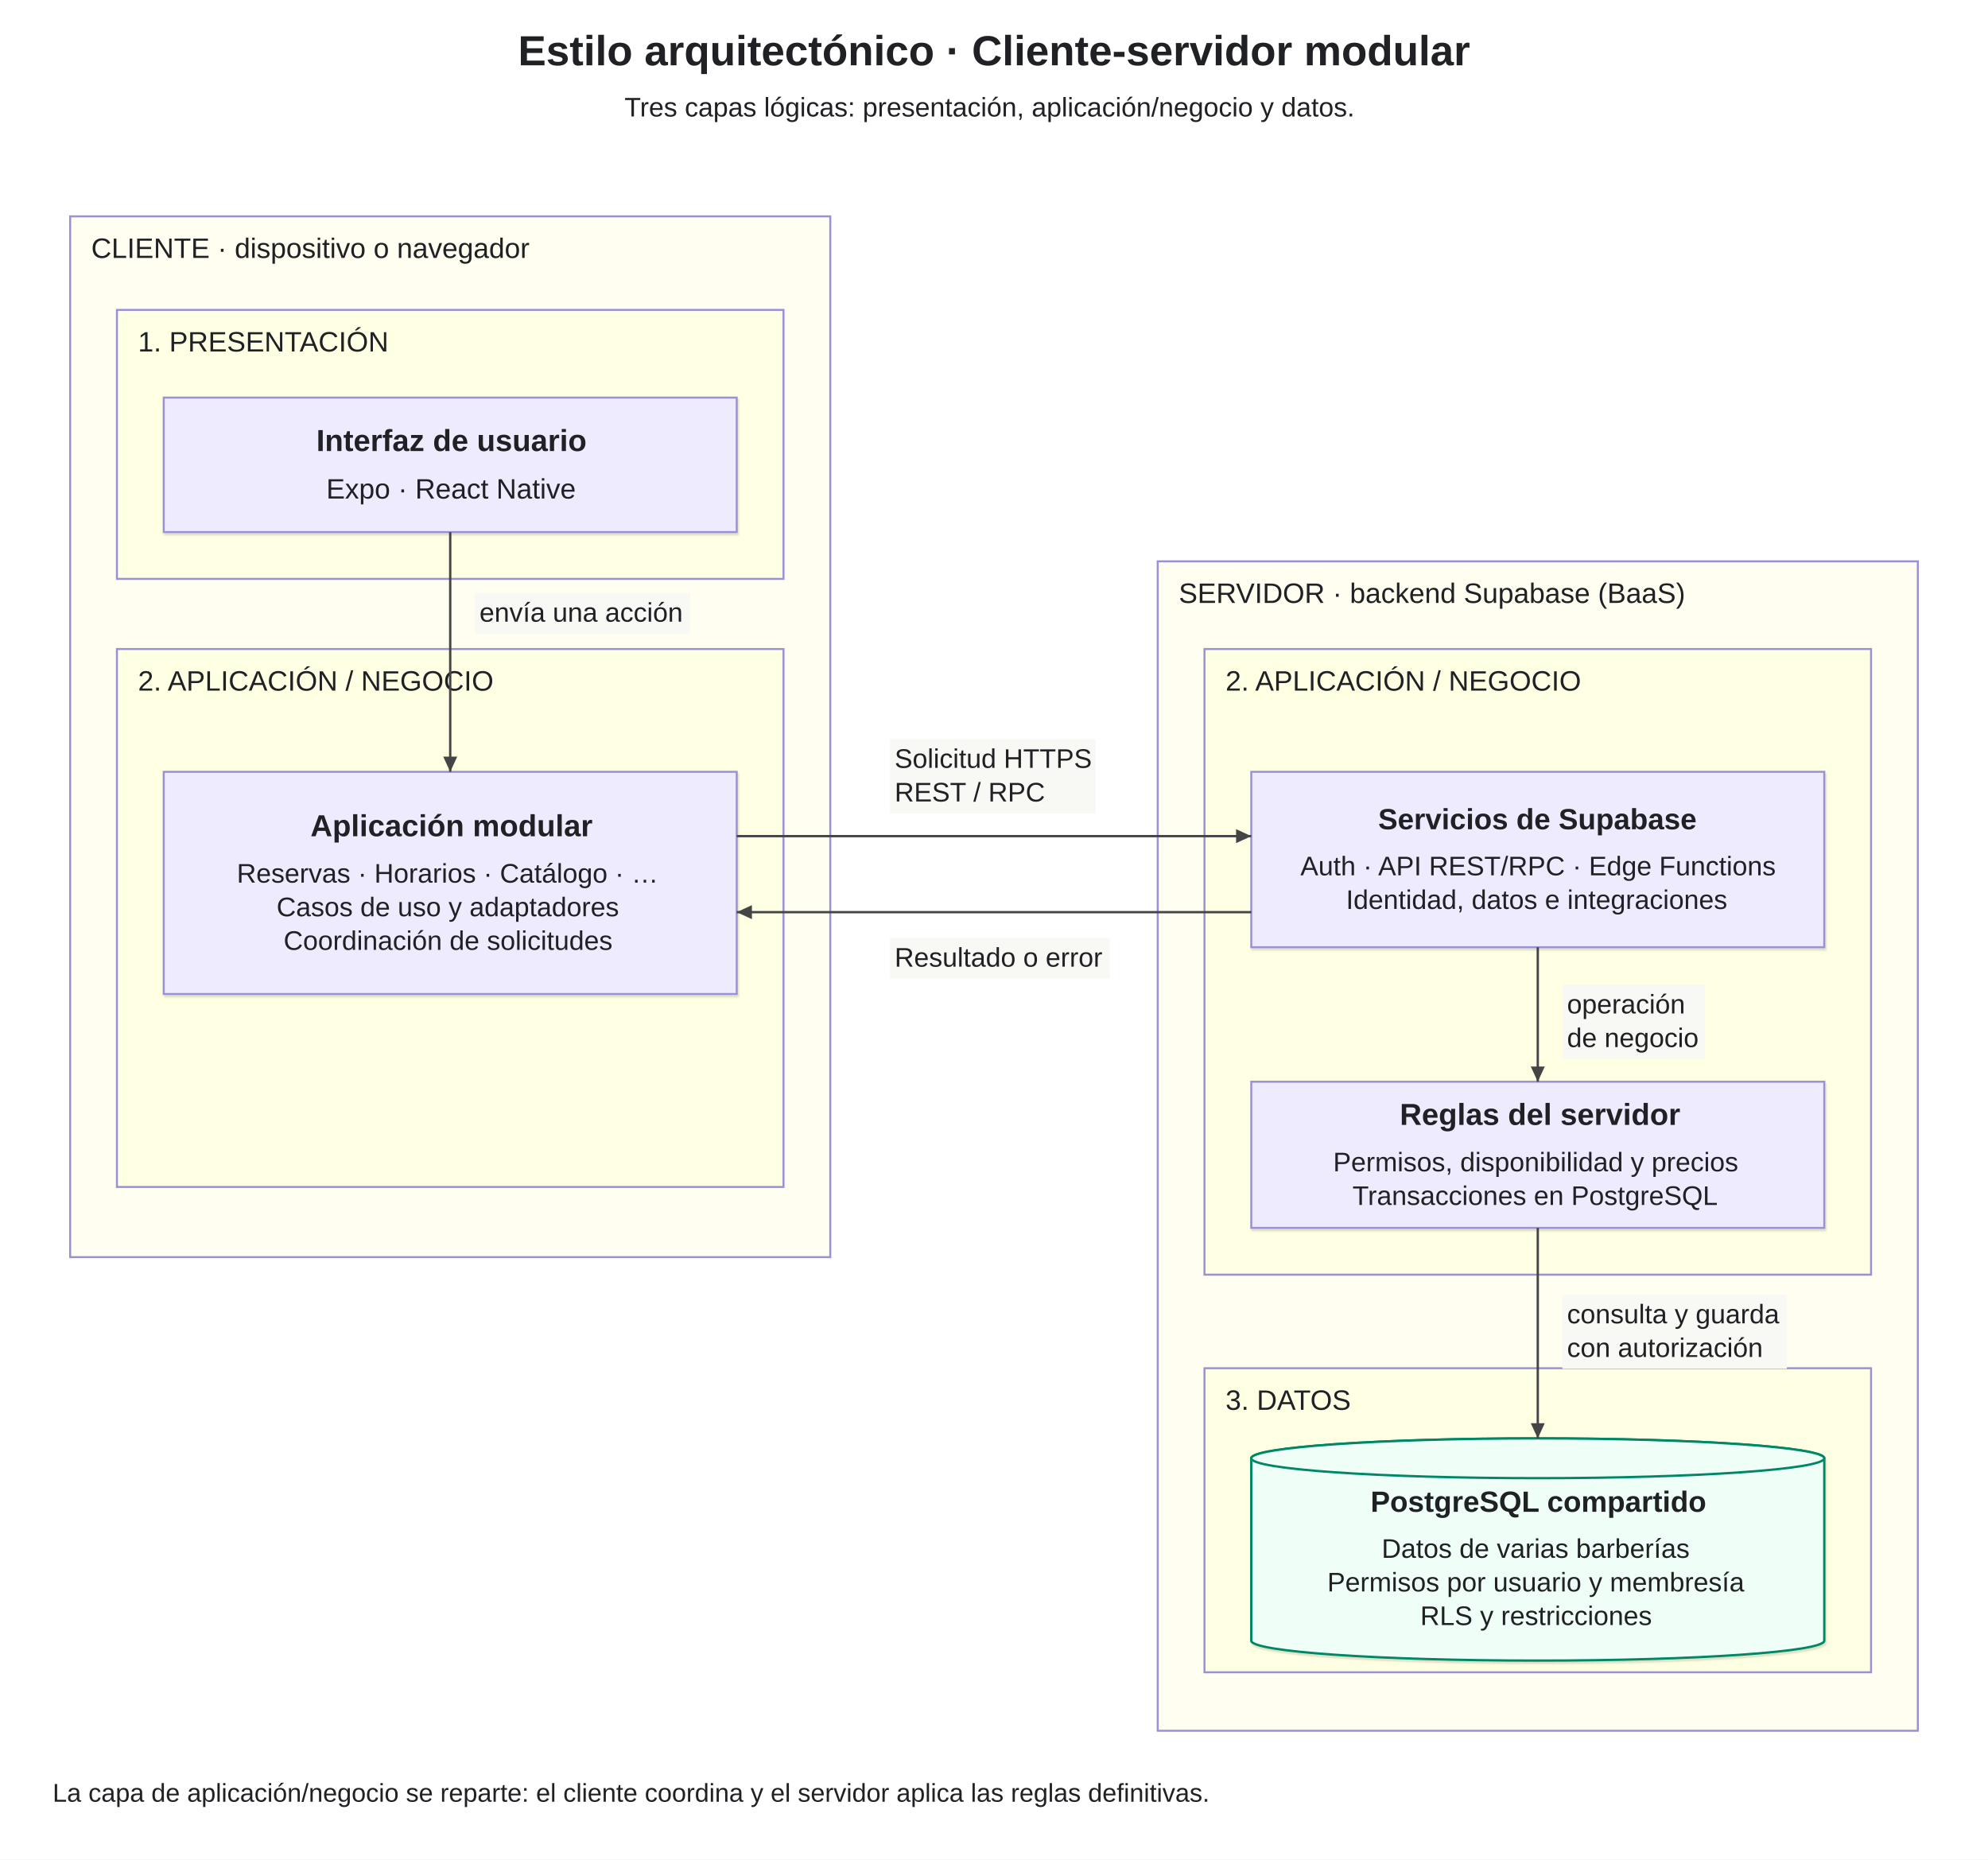
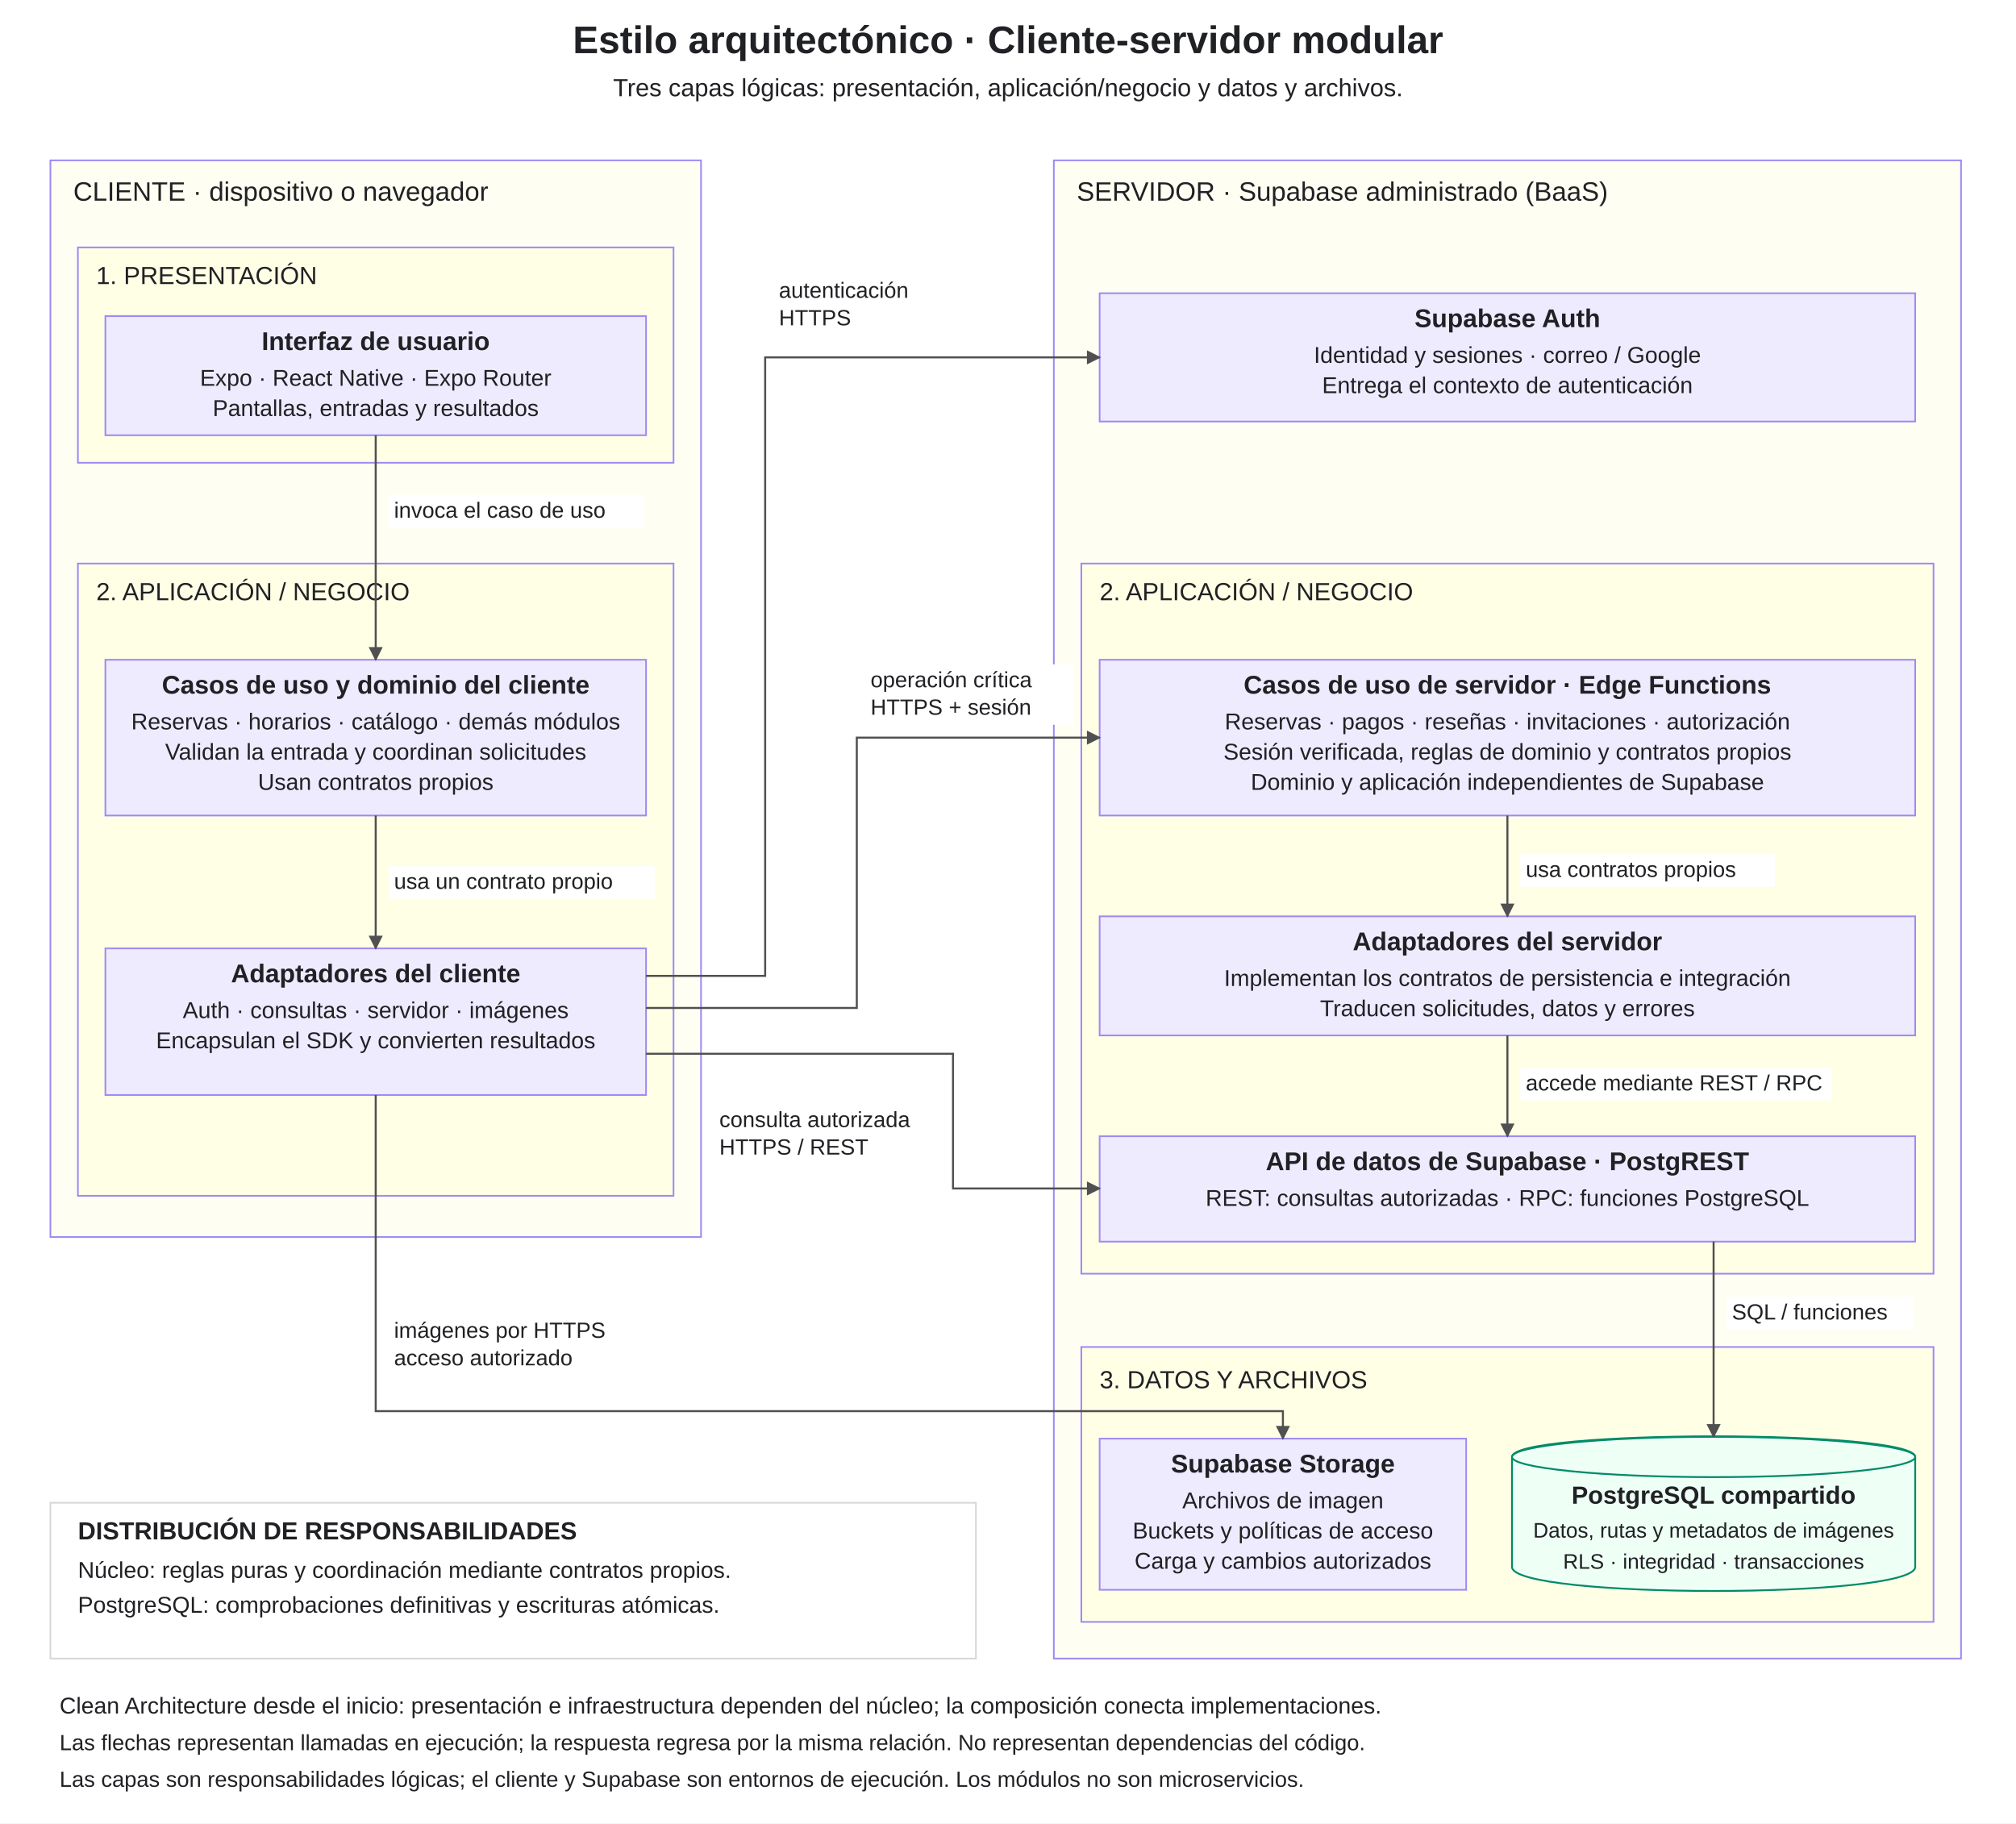
- <svg xmlns="http://www.w3.org/2000/svg" width="1700" height="1590" viewBox="0 0 1700 1590" role="img" aria-labelledby="title desc">
+ <svg xmlns="http://www.w3.org/2000/svg" width="2200" height="1990" viewBox="0 0 2200 1990">
  <defs>
-     <filter id="shadow" x="-10%" y="-10%" width="125%" height="125%">
-       <feDropShadow dx="1" dy="2" stdDeviation="1" flood-opacity="0.13" />
-     </filter>
+     <marker id="arr" viewBox="0 0 10 10" refX="9" refY="5" markerWidth="7" markerHeight="7" orient="auto">
+       <path d="M0 0L10 5L0 10Z" fill="#505050" />
+     </marker>
  </defs>
-   <rect width="1700" height="1590" fill="white" />
-   <text x="443.00" y="55.84" font-family="Arial, sans-serif" font-size="36" font-weight="700" fill="#202124">Estilo arquitectónico · Cliente-servidor modular</text>
-   <text x="534.01" y="99.62" font-family="Arial, sans-serif" font-size="23" font-weight="400" fill="#202124">Tres capas lógicas: presentación, aplicación/negocio y datos.</text>
-   <rect x="60" y="185" width="650" height="890" fill="#fffef0" stroke="#9990d8" stroke-width="1.7" />
-   <text x="78.00" y="220.56" font-family="Arial, sans-serif" font-size="24" font-weight="400" fill="#202124">CLIENTE · dispositivo o navegador</text>
-   <rect x="990" y="480" width="650" height="1000" fill="#fffef0" stroke="#9990d8" stroke-width="1.7" />
-   <text x="1008.00" y="515.56" font-family="Arial, sans-serif" font-size="24" font-weight="400" fill="#202124">SERVIDOR · backend Supabase (BaaS)</text>
-   <rect x="100" y="265" width="570" height="230" fill="#ffffe3" stroke="#9990d8" stroke-width="1.7" />
-   <text x="118.00" y="300.56" font-family="Arial, sans-serif" font-size="24" font-weight="400" fill="#202124">1. PRESENTACIÓN</text>
-   <rect x="100" y="555" width="570" height="460" fill="#ffffe3" stroke="#9990d8" stroke-width="1.7" />
-   <text x="118.00" y="590.56" font-family="Arial, sans-serif" font-size="24" font-weight="400" fill="#202124">2. APLICACIÓN / NEGOCIO</text>
-   <rect x="1030" y="555" width="570" height="535" fill="#ffffe3" stroke="#9990d8" stroke-width="1.7" />
-   <text x="1048.00" y="590.56" font-family="Arial, sans-serif" font-size="24" font-weight="400" fill="#202124">2. APLICACIÓN / NEGOCIO</text>
-   <rect x="1030" y="1170" width="570" height="260" fill="#ffffe3" stroke="#9990d8" stroke-width="1.7" />
-   <text x="1048.00" y="1205.56" font-family="Arial, sans-serif" font-size="24" font-weight="400" fill="#202124">3. DATOS</text>
-   <rect x="140" y="340" width="490" height="115" fill="#eeebff" stroke="#9990d8" stroke-width="1.7" filter="url(#shadow)" />
-   <text x="270.50" y="385.69" font-family="Arial, sans-serif" font-size="26" font-weight="700" fill="#202124">Interfaz de usuario</text>
-   <text x="279.00" y="426.31" font-family="Arial, sans-serif" font-size="24" font-weight="400" fill="#202124">Expo · React Native</text>
-   <rect x="140" y="660" width="490" height="190" fill="#eeebff" stroke="#9990d8" stroke-width="1.7" filter="url(#shadow)" />
-   <text x="265.50" y="715.07" font-family="Arial, sans-serif" font-size="26" font-weight="700" fill="#202124">Aplicación modular</text>
-   <text x="202.50" y="754.75" font-family="Arial, sans-serif" font-size="23" font-weight="400" fill="#202124">Reservas · Horarios · Catálogo · …</text>
-   <text x="236.50" y="783.50" font-family="Arial, sans-serif" font-size="23" font-weight="400" fill="#202124">Casos de uso y adaptadores</text>
-   <text x="242.50" y="812.25" font-family="Arial, sans-serif" font-size="23" font-weight="400" fill="#202124">Coordinación de solicitudes</text>
-   <rect x="1070" y="660" width="490" height="150" fill="#eeebff" stroke="#9990d8" stroke-width="1.7" filter="url(#shadow)" />
-   <text x="1178.50" y="709.12" font-family="Arial, sans-serif" font-size="25" font-weight="700" fill="#202124">Servicios de Supabase</text>
-   <text x="1112.01" y="748.50" font-family="Arial, sans-serif" font-size="23" font-weight="400" fill="#202124">Auth · API REST/RPC · Edge Functions</text>
-   <text x="1151.00" y="777.25" font-family="Arial, sans-serif" font-size="23" font-weight="400" fill="#202124">Identidad, datos e integraciones</text>
-   <rect x="1070" y="925" width="490" height="125" fill="#eeebff" stroke="#9990d8" stroke-width="1.7" filter="url(#shadow)" />
-   <text x="1197.00" y="961.94" font-family="Arial, sans-serif" font-size="26" font-weight="700" fill="#202124">Reglas del servidor</text>
-   <text x="1140.00" y="1001.62" font-family="Arial, sans-serif" font-size="23" font-weight="400" fill="#202124">Permisos, disponibilidad y precios</text>
-   <text x="1156.51" y="1030.37" font-family="Arial, sans-serif" font-size="23" font-weight="400" fill="#202124">Transacciones en PostgreSQL</text>
-   <path d="M1070 1247a245.0 17 0 0 1 490 0V1403a245.0 17 0 0 1 -490 0Z" fill="#effff7" stroke="#008765" stroke-width="2" filter="url(#shadow)" />
-   <ellipse cx="1315.0" cy="1247" rx="245.0" ry="17" fill="#effff7" stroke="#008765" stroke-width="2" />
-   <text x="1172.00" y="1292.75" font-family="Arial, sans-serif" font-size="25" font-weight="700" fill="#202124">PostgreSQL compartido</text>
-   <text x="1181.50" y="1332.12" font-family="Arial, sans-serif" font-size="23" font-weight="400" fill="#202124">Datos de varias barberías</text>
-   <text x="1135.00" y="1360.87" font-family="Arial, sans-serif" font-size="23" font-weight="400" fill="#202124">Permisos por usuario y membresía</text>
-   <text x="1214.50" y="1389.62" font-family="Arial, sans-serif" font-size="23" font-weight="400" fill="#202124">RLS y restricciones</text>
-   <polyline points="385,455 385,660" fill="none" stroke="#454545" stroke-width="2" stroke-linejoin="round" />
-   <polygon points="385.00,660.00 391.00,647.00 379.00,647.00" fill="#454545" />
-   <rect x="406" y="507" width="184.00" height="34.75" fill="#f8f8f5" />
-   <text x="410.00" y="531.62" font-family="Arial, sans-serif" font-size="23" font-weight="400" fill="#202124">envía una acción</text>
-   <polyline points="630,715 1070,715" fill="none" stroke="#454545" stroke-width="2" stroke-linejoin="round" />
-   <polygon points="1070.00,715.00 1057.00,709.00 1057.00,721.00" fill="#454545" />
-   <rect x="761" y="632" width="176.00" height="63.50" fill="#f8f8f5" />
-   <text x="765.00" y="656.62" font-family="Arial, sans-serif" font-size="23" font-weight="400" fill="#202124">Solicitud HTTPS</text>
-   <text x="765.00" y="685.37" font-family="Arial, sans-serif" font-size="23" font-weight="400" fill="#202124">REST / RPC</text>
-   <polyline points="1070,780 630,780" fill="none" stroke="#454545" stroke-width="2" stroke-linejoin="round" />
-   <polygon points="630.00,780.00 643.00,786.00 643.00,774.00" fill="#454545" />
-   <rect x="761" y="802" width="188.00" height="34.75" fill="#f8f8f5" />
-   <text x="765.00" y="826.62" font-family="Arial, sans-serif" font-size="23" font-weight="400" fill="#202124">Resultado o error</text>
-   <polyline points="1315,810 1315,925" fill="none" stroke="#454545" stroke-width="2" stroke-linejoin="round" />
-   <polygon points="1315.00,925.00 1321.00,912.00 1309.00,912.00" fill="#454545" />
-   <rect x="1336" y="842" width="122.00" height="63.50" fill="#f8f8f5" />
-   <text x="1340.00" y="866.62" font-family="Arial, sans-serif" font-size="23" font-weight="400" fill="#202124">operación</text>
-   <text x="1340.00" y="895.37" font-family="Arial, sans-serif" font-size="23" font-weight="400" fill="#202124">de negocio</text>
-   <polyline points="1315,1050 1315,1230" fill="none" stroke="#454545" stroke-width="2" stroke-linejoin="round" />
-   <polygon points="1315.00,1230.00 1321.00,1217.00 1309.00,1217.00" fill="#454545" />
-   <rect x="1336" y="1107" width="192.00" height="63.50" fill="#f8f8f5" />
-   <text x="1340.00" y="1131.62" font-family="Arial, sans-serif" font-size="23" font-weight="400" fill="#202124">consulta y guarda</text>
-   <text x="1340.00" y="1160.37" font-family="Arial, sans-serif" font-size="23" font-weight="400" fill="#202124">con autorización</text>
-   <text x="45.00" y="1540.68" font-family="Arial, sans-serif" font-size="22" font-weight="400" fill="#202124">La capa de aplicación/negocio se reparte: el cliente coordina y el servidor aplica las reglas definitivas.</text>
+   <rect width="2200" height="1990" fill="white" />
+   <text x="1100" y="58" font-family="Arial,sans-serif" font-size="42" font-weight="700" text-anchor="middle" fill="#202124">Estilo arquitectónico · Cliente-servidor modular</text>
+   <text x="1100" y="105" font-family="Arial,sans-serif" font-size="27" font-weight="400" text-anchor="middle" fill="#202124">Tres capas lógicas: presentación, aplicación/negocio y datos y archivos.</text>
+   <rect x="55" y="175" width="710" height="1175" fill="#fffef3" stroke="#9d8af4" stroke-width="1.8" />
+   <text x="80" y="219" font-family="Arial,sans-serif" font-size="29" font-weight="400" text-anchor="start" fill="#202124">CLIENTE · dispositivo o navegador</text>
+   <rect x="1150" y="175" width="990" height="1635" fill="#fffef3" stroke="#9d8af4" stroke-width="1.8" />
+   <text x="1175" y="219" font-family="Arial,sans-serif" font-size="29" font-weight="400" text-anchor="start" fill="#202124">SERVIDOR · Supabase administrado (BaaS)</text>
+   <rect x="85" y="270" width="650" height="235" fill="#ffffe6" stroke="#9d8af4" stroke-width="1.8" />
+   <text x="105" y="310" font-family="Arial,sans-serif" font-size="27" font-weight="400" text-anchor="start" fill="#202124">1. PRESENTACIÓN</text>
+   <rect x="115" y="345" width="590" height="130" fill="#eeebff" stroke="#9d8af4" stroke-width="1.8" />
+   <text x="410" y="382" font-family="Arial,sans-serif" font-size="28" font-weight="700" text-anchor="middle" fill="#202124">Interfaz de usuario</text>
+   <text x="410" y="421" font-family="Arial,sans-serif" font-size="25" font-weight="400" text-anchor="middle" fill="#202124">Expo · React Native · Expo Router</text>
+   <text x="410" y="454" font-family="Arial,sans-serif" font-size="25" font-weight="400" text-anchor="middle" fill="#202124">Pantallas, entradas y resultados</text>
+   <rect x="1200" y="320" width="890" height="140" fill="#eeebff" stroke="#9d8af4" stroke-width="1.8" />
+   <text x="1645" y="357" font-family="Arial,sans-serif" font-size="28" font-weight="700" text-anchor="middle" fill="#202124">Supabase Auth</text>
+   <text x="1645" y="396" font-family="Arial,sans-serif" font-size="25" font-weight="400" text-anchor="middle" fill="#202124">Identidad y sesiones · correo / Google</text>
+   <text x="1645" y="429" font-family="Arial,sans-serif" font-size="25" font-weight="400" text-anchor="middle" fill="#202124">Entrega el contexto de autenticación</text>
+   <rect x="85" y="615" width="650" height="690" fill="#ffffe6" stroke="#9d8af4" stroke-width="1.8" />
+   <text x="105" y="655" font-family="Arial,sans-serif" font-size="27" font-weight="400" text-anchor="start" fill="#202124">2. APLICACIÓN / NEGOCIO</text>
+   <rect x="115" y="720" width="590" height="170" fill="#eeebff" stroke="#9d8af4" stroke-width="1.8" />
+   <text x="410" y="757" font-family="Arial,sans-serif" font-size="28" font-weight="700" text-anchor="middle" fill="#202124">Casos de uso y dominio del cliente</text>
+   <text x="410" y="796" font-family="Arial,sans-serif" font-size="25" font-weight="400" text-anchor="middle" fill="#202124">Reservas · horarios · catálogo · demás módulos</text>
+   <text x="410" y="829" font-family="Arial,sans-serif" font-size="25" font-weight="400" text-anchor="middle" fill="#202124">Validan la entrada y coordinan solicitudes</text>
+   <text x="410" y="862" font-family="Arial,sans-serif" font-size="25" font-weight="400" text-anchor="middle" fill="#202124">Usan contratos propios</text>
+   <rect x="115" y="1035" width="590" height="160" fill="#eeebff" stroke="#9d8af4" stroke-width="1.8" />
+   <text x="410" y="1072" font-family="Arial,sans-serif" font-size="28" font-weight="700" text-anchor="middle" fill="#202124">Adaptadores del cliente</text>
+   <text x="410" y="1111" font-family="Arial,sans-serif" font-size="25" font-weight="400" text-anchor="middle" fill="#202124">Auth · consultas · servidor · imágenes</text>
+   <text x="410" y="1144" font-family="Arial,sans-serif" font-size="25" font-weight="400" text-anchor="middle" fill="#202124">Encapsulan el SDK y convierten resultados</text>
+   <path d="M410 475V720" fill="none" stroke="#505050" stroke-width="2.2" marker-end="url(#arr)" />
+   <rect x="425" y="541" width="276.08" height="34" fill="#fff" stroke="#fff" stroke-width="1.8" />
+   <text x="430" y="565" font-family="Arial,sans-serif" font-size="24" font-weight="400" text-anchor="start" fill="#202124">invoca el caso de uso</text>
+   <path d="M410 890V1035" fill="none" stroke="#505050" stroke-width="2.2" marker-end="url(#arr)" />
+   <rect x="425" y="946" width="288.56" height="34" fill="#fff" stroke="#fff" stroke-width="1.8" />
+   <text x="430" y="970" font-family="Arial,sans-serif" font-size="24" font-weight="400" text-anchor="start" fill="#202124">usa un contrato propio</text>
+   <rect x="1180" y="615" width="930" height="775" fill="#ffffe6" stroke="#9d8af4" stroke-width="1.8" />
+   <text x="1200" y="655" font-family="Arial,sans-serif" font-size="27" font-weight="400" text-anchor="start" fill="#202124">2. APLICACIÓN / NEGOCIO</text>
+   <rect x="1200" y="720" width="890" height="170" fill="#eeebff" stroke="#9d8af4" stroke-width="1.8" />
+   <text x="1645" y="757" font-family="Arial,sans-serif" font-size="28" font-weight="700" text-anchor="middle" fill="#202124">Casos de uso de servidor · Edge Functions</text>
+   <text x="1645" y="796" font-family="Arial,sans-serif" font-size="25" font-weight="400" text-anchor="middle" fill="#202124">Reservas · pagos · reseñas · invitaciones · autorización</text>
+   <text x="1645" y="829" font-family="Arial,sans-serif" font-size="25" font-weight="400" text-anchor="middle" fill="#202124">Sesión verificada, reglas de dominio y contratos propios</text>
+   <text x="1645" y="862" font-family="Arial,sans-serif" font-size="25" font-weight="400" text-anchor="middle" fill="#202124">Dominio y aplicación independientes de Supabase</text>
+   <rect x="1200" y="1000" width="890" height="130" fill="#eeebff" stroke="#9d8af4" stroke-width="1.8" />
+   <text x="1645" y="1037" font-family="Arial,sans-serif" font-size="28" font-weight="700" text-anchor="middle" fill="#202124">Adaptadores del servidor</text>
+   <text x="1645" y="1076" font-family="Arial,sans-serif" font-size="25" font-weight="400" text-anchor="middle" fill="#202124">Implementan los contratos de persistencia e integración</text>
+   <text x="1645" y="1109" font-family="Arial,sans-serif" font-size="25" font-weight="400" text-anchor="middle" fill="#202124">Traducen solicitudes, datos y errores</text>
+   <rect x="1200" y="1240" width="890" height="115" fill="#eeebff" stroke="#9d8af4" stroke-width="1.8" />
+   <text x="1645" y="1277" font-family="Arial,sans-serif" font-size="28" font-weight="700" text-anchor="middle" fill="#202124">API de datos de Supabase · PostgREST</text>
+   <text x="1645" y="1316" font-family="Arial,sans-serif" font-size="25" font-weight="400" text-anchor="middle" fill="#202124">REST: consultas autorizadas · RPC: funciones PostgreSQL</text>
+   <path d="M1645 890V1000" fill="none" stroke="#505050" stroke-width="2.2" marker-end="url(#arr)" />
+   <rect x="1660" y="933" width="276.08" height="34" fill="#fff" stroke="#fff" stroke-width="1.8" />
+   <text x="1665" y="957" font-family="Arial,sans-serif" font-size="24" font-weight="400" text-anchor="start" fill="#202124">usa contratos propios</text>
+   <path d="M1645 1130V1240" fill="none" stroke="#505050" stroke-width="2.2" marker-end="url(#arr)" />
+   <rect x="1660" y="1166" width="338.48" height="34" fill="#fff" stroke="#fff" stroke-width="1.8" />
+   <text x="1665" y="1190" font-family="Arial,sans-serif" font-size="24" font-weight="400" text-anchor="start" fill="#202124">accede mediante REST / RPC</text>
+   <path d="M705 1065H835V390H1200" fill="none" stroke="#505050" stroke-width="2.2" marker-end="url(#arr)" />
+   <rect x="845" y="301" width="176.24" height="64" fill="#fff" stroke="#fff" stroke-width="1.8" />
+   <text x="850" y="325" font-family="Arial,sans-serif" font-size="24" font-weight="400" text-anchor="start" fill="#202124">autenticación</text>
+   <text x="850" y="355" font-family="Arial,sans-serif" font-size="24" font-weight="400" text-anchor="start" fill="#202124">HTTPS</text>
+   <path d="M705 1100H935V805H1200" fill="none" stroke="#505050" stroke-width="2.2" marker-end="url(#arr)" />
+   <rect x="945" y="726" width="226.16" height="64" fill="#fff" stroke="#fff" stroke-width="1.8" />
+   <text x="950" y="750" font-family="Arial,sans-serif" font-size="24" font-weight="400" text-anchor="start" fill="#202124">operación crítica</text>
+   <text x="950" y="780" font-family="Arial,sans-serif" font-size="24" font-weight="400" text-anchor="start" fill="#202124">HTTPS + sesión</text>
+   <path d="M705 1150H1040V1297H1200" fill="none" stroke="#505050" stroke-width="2.2" marker-end="url(#arr)" />
+   <rect x="780" y="1206" width="251.12" height="64" fill="#fff" stroke="#fff" stroke-width="1.8" />
+   <text x="785" y="1230" font-family="Arial,sans-serif" font-size="24" font-weight="400" text-anchor="start" fill="#202124">consulta autorizada</text>
+   <text x="785" y="1260" font-family="Arial,sans-serif" font-size="24" font-weight="400" text-anchor="start" fill="#202124">HTTPS / REST</text>
+   <rect x="1180" y="1470" width="930" height="300" fill="#ffffe6" stroke="#9d8af4" stroke-width="1.8" />
+   <text x="1200" y="1515" font-family="Arial,sans-serif" font-size="27" font-weight="400" text-anchor="start" fill="#202124">3. DATOS Y ARCHIVOS</text>
+   <rect x="1200" y="1570" width="400" height="165" fill="#eeebff" stroke="#9d8af4" stroke-width="1.8" />
+   <text x="1400" y="1607" font-family="Arial,sans-serif" font-size="28" font-weight="700" text-anchor="middle" fill="#202124">Supabase Storage</text>
+   <text x="1400" y="1646" font-family="Arial,sans-serif" font-size="25" font-weight="400" text-anchor="middle" fill="#202124">Archivos de imagen</text>
+   <text x="1400" y="1679" font-family="Arial,sans-serif" font-size="25" font-weight="400" text-anchor="middle" fill="#202124">Buckets y políticas de acceso</text>
+   <text x="1400" y="1712" font-family="Arial,sans-serif" font-size="25" font-weight="400" text-anchor="middle" fill="#202124">Carga y cambios autorizados</text>
+   <path d="M1650 1590C1650 1560 2090 1560 2090 1590V1710C2090 1745 1650 1745 1650 1710Z" fill="#eefff6" stroke="#008b69" stroke-width="2" />
+   <ellipse cx="1870" cy="1590" rx="220" ry="22" fill="#eefff6" stroke="#008b69" stroke-width="2" />
+   <text x="1870" y="1641" font-family="Arial,sans-serif" font-size="27" font-weight="700" text-anchor="middle" fill="#202124">PostgreSQL compartido</text>
+   <text x="1870" y="1678" font-family="Arial,sans-serif" font-size="23" font-weight="400" text-anchor="middle" fill="#202124">Datos, rutas y metadatos de imágenes</text>
+   <text x="1870" y="1712" font-family="Arial,sans-serif" font-size="23" font-weight="400" text-anchor="middle" fill="#202124">RLS · integridad · transacciones</text>
+   <path d="M1870 1355V1568" fill="none" stroke="#505050" stroke-width="2.2" marker-end="url(#arr)" />
+   <rect x="1885" y="1416" width="201.2" height="34" fill="#fff" stroke="#fff" stroke-width="1.8" />
+   <text x="1890" y="1440" font-family="Arial,sans-serif" font-size="24" font-weight="400" text-anchor="start" fill="#202124">SQL / funciones</text>
+   <path d="M410 1195V1540H1400V1570" fill="none" stroke="#505050" stroke-width="2.2" marker-end="url(#arr)" />
+   <rect x="425" y="1436" width="238.64" height="64" fill="#fff" stroke="#fff" stroke-width="1.8" />
+   <text x="430" y="1460" font-family="Arial,sans-serif" font-size="24" font-weight="400" text-anchor="start" fill="#202124">imágenes por HTTPS</text>
+   <text x="430" y="1490" font-family="Arial,sans-serif" font-size="24" font-weight="400" text-anchor="start" fill="#202124">acceso autorizado</text>
+   <rect x="55" y="1640" width="1010" height="170" fill="#fff" stroke="#d7d7d7" stroke-width="1.8" />
+   <text x="85" y="1680" font-family="Arial,sans-serif" font-size="27" font-weight="700" text-anchor="start" fill="#202124">DISTRIBUCIÓN DE RESPONSABILIDADES</text>
+   <text x="85" y="1722" font-family="Arial,sans-serif" font-size="25" font-weight="400" text-anchor="start" fill="#202124">Núcleo: reglas puras y coordinación mediante contratos propios.</text>
+   <text x="85" y="1760" font-family="Arial,sans-serif" font-size="25" font-weight="400" text-anchor="start" fill="#202124">PostgreSQL: comprobaciones definitivas y escrituras atómicas.</text>
+   <text x="65" y="1870" font-family="Arial,sans-serif" font-size="25" font-weight="400" text-anchor="start" fill="#202124">Clean Architecture desde el inicio: presentación e infraestructura dependen del núcleo; la composición conecta implementaciones.</text>
+   <text x="65" y="1910" font-family="Arial,sans-serif" font-size="24" font-weight="400" text-anchor="start" fill="#202124">Las flechas representan llamadas en ejecución; la respuesta regresa por la misma relación. No representan dependencias del código.</text>
+   <text x="65" y="1950" font-family="Arial,sans-serif" font-size="24" font-weight="400" text-anchor="start" fill="#202124">Las capas son responsabilidades lógicas; el cliente y Supabase son entornos de ejecución. Los módulos no son microservicios.</text>
</svg>
